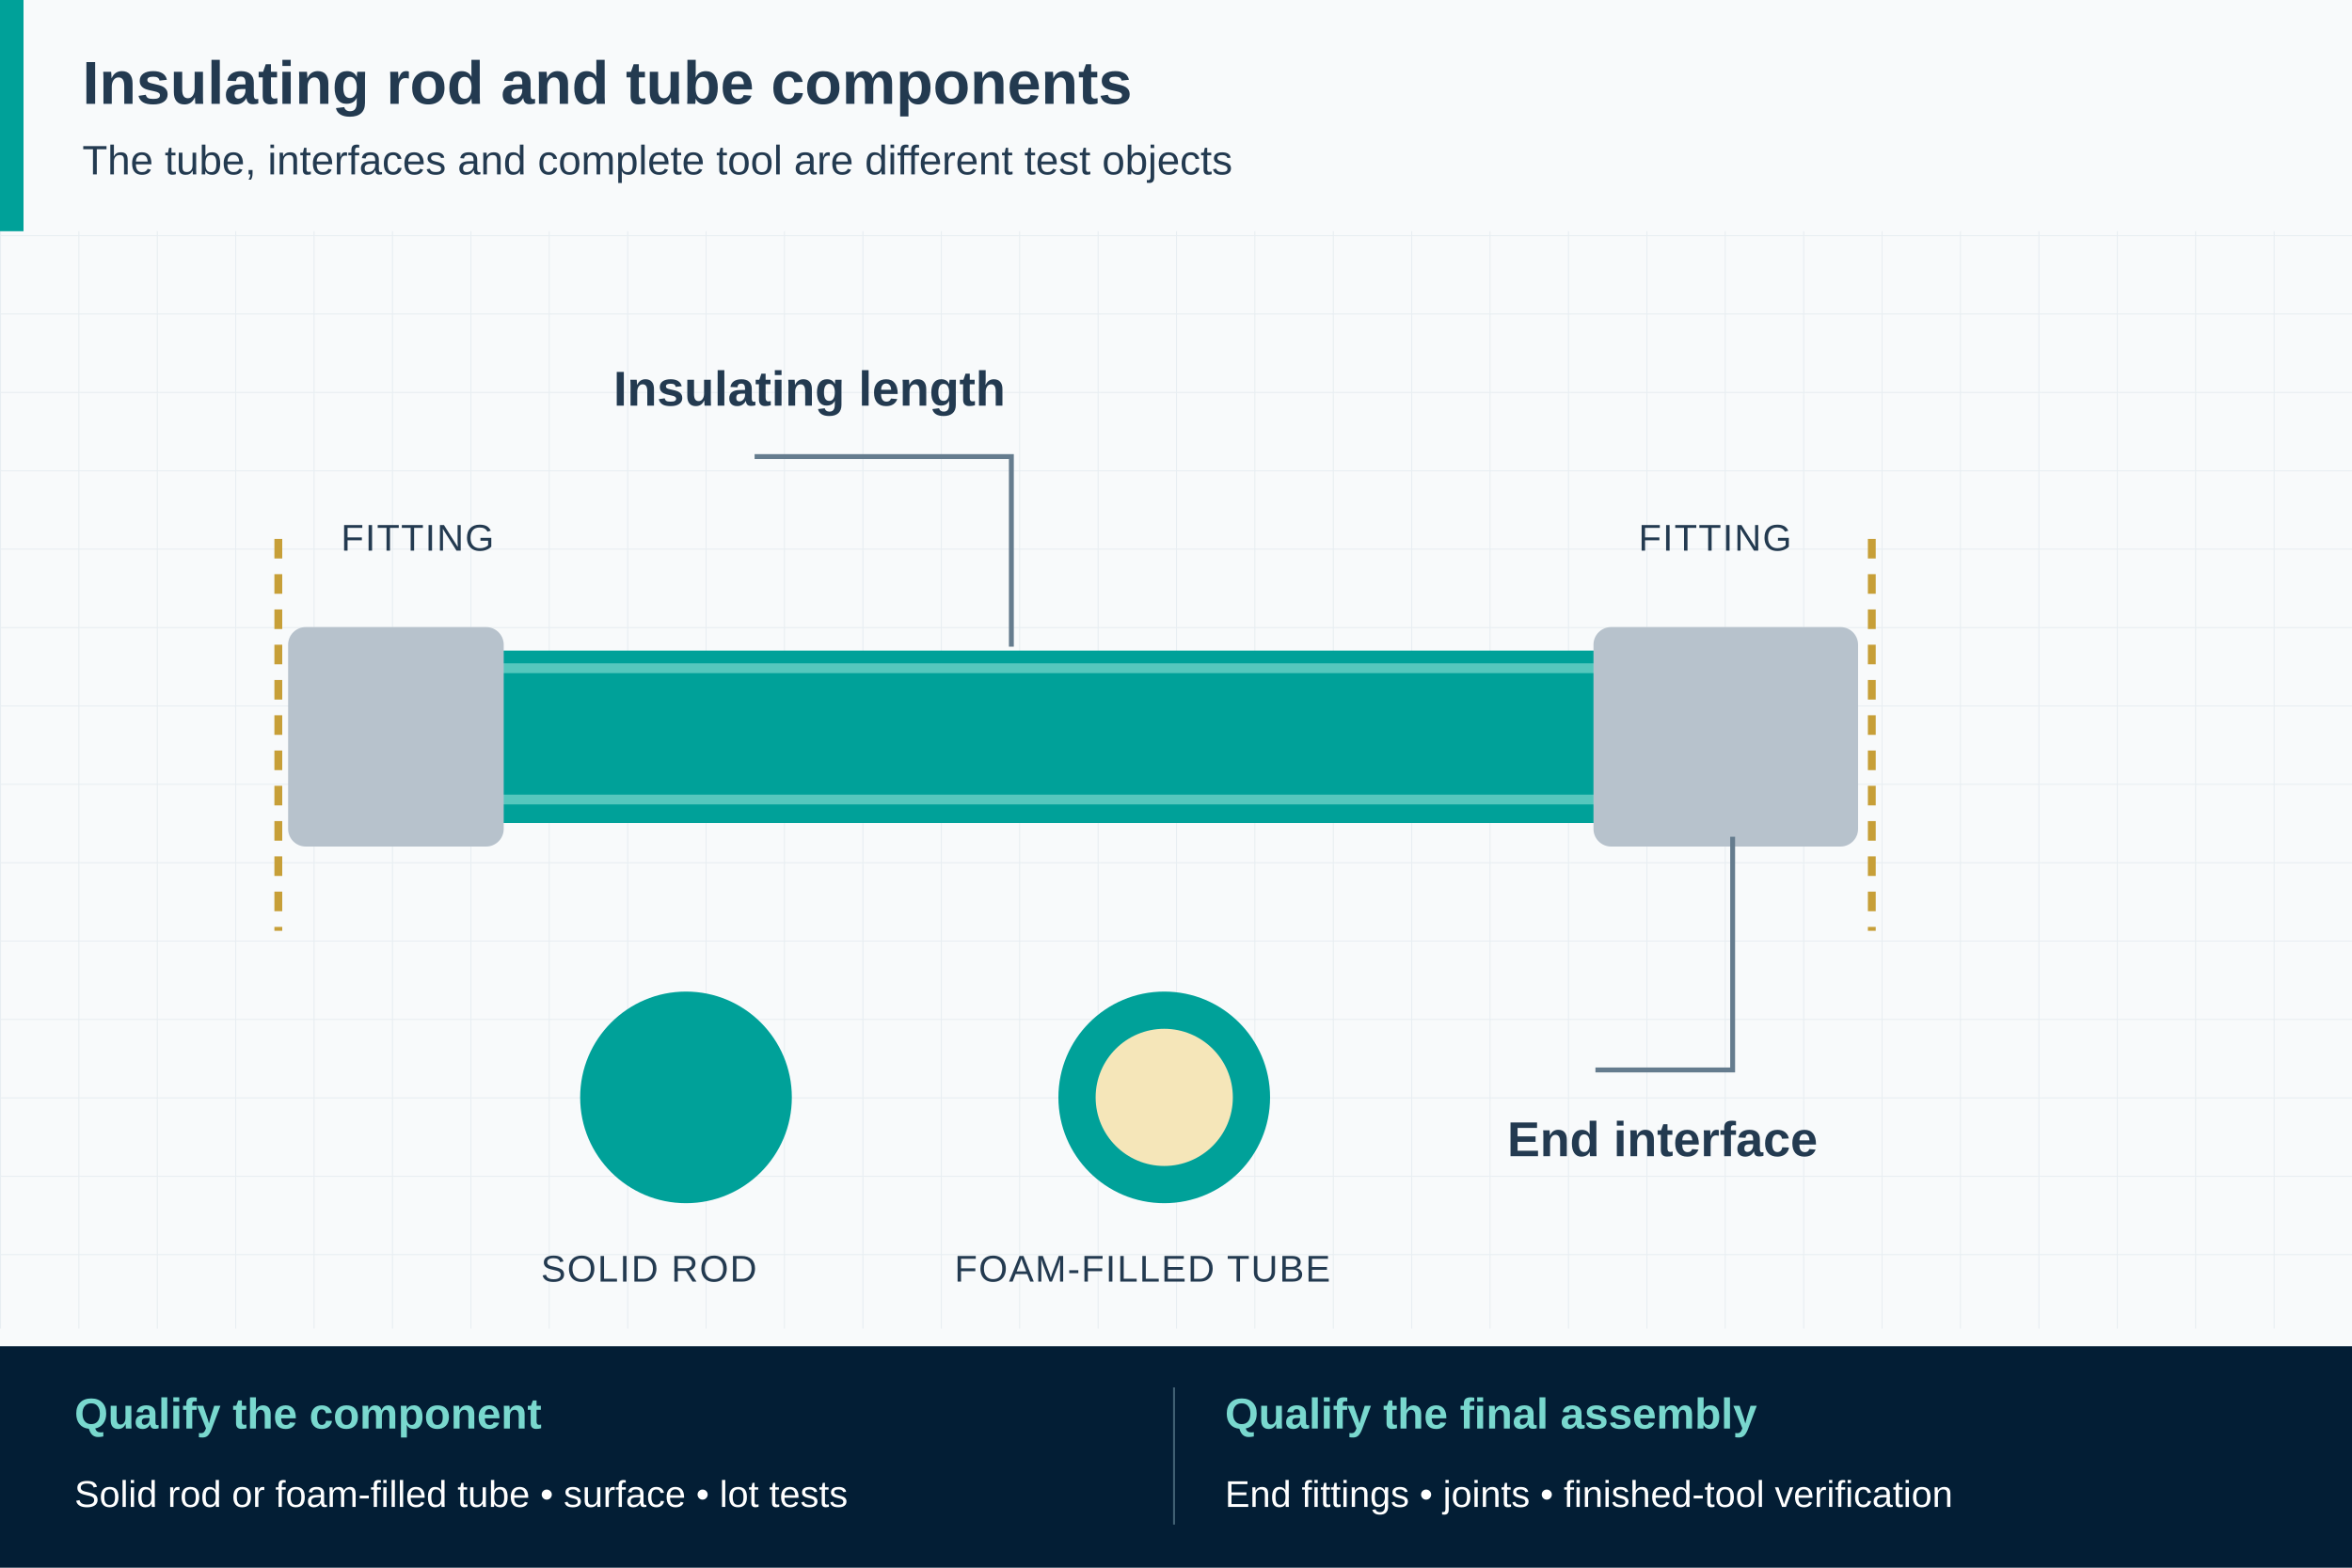
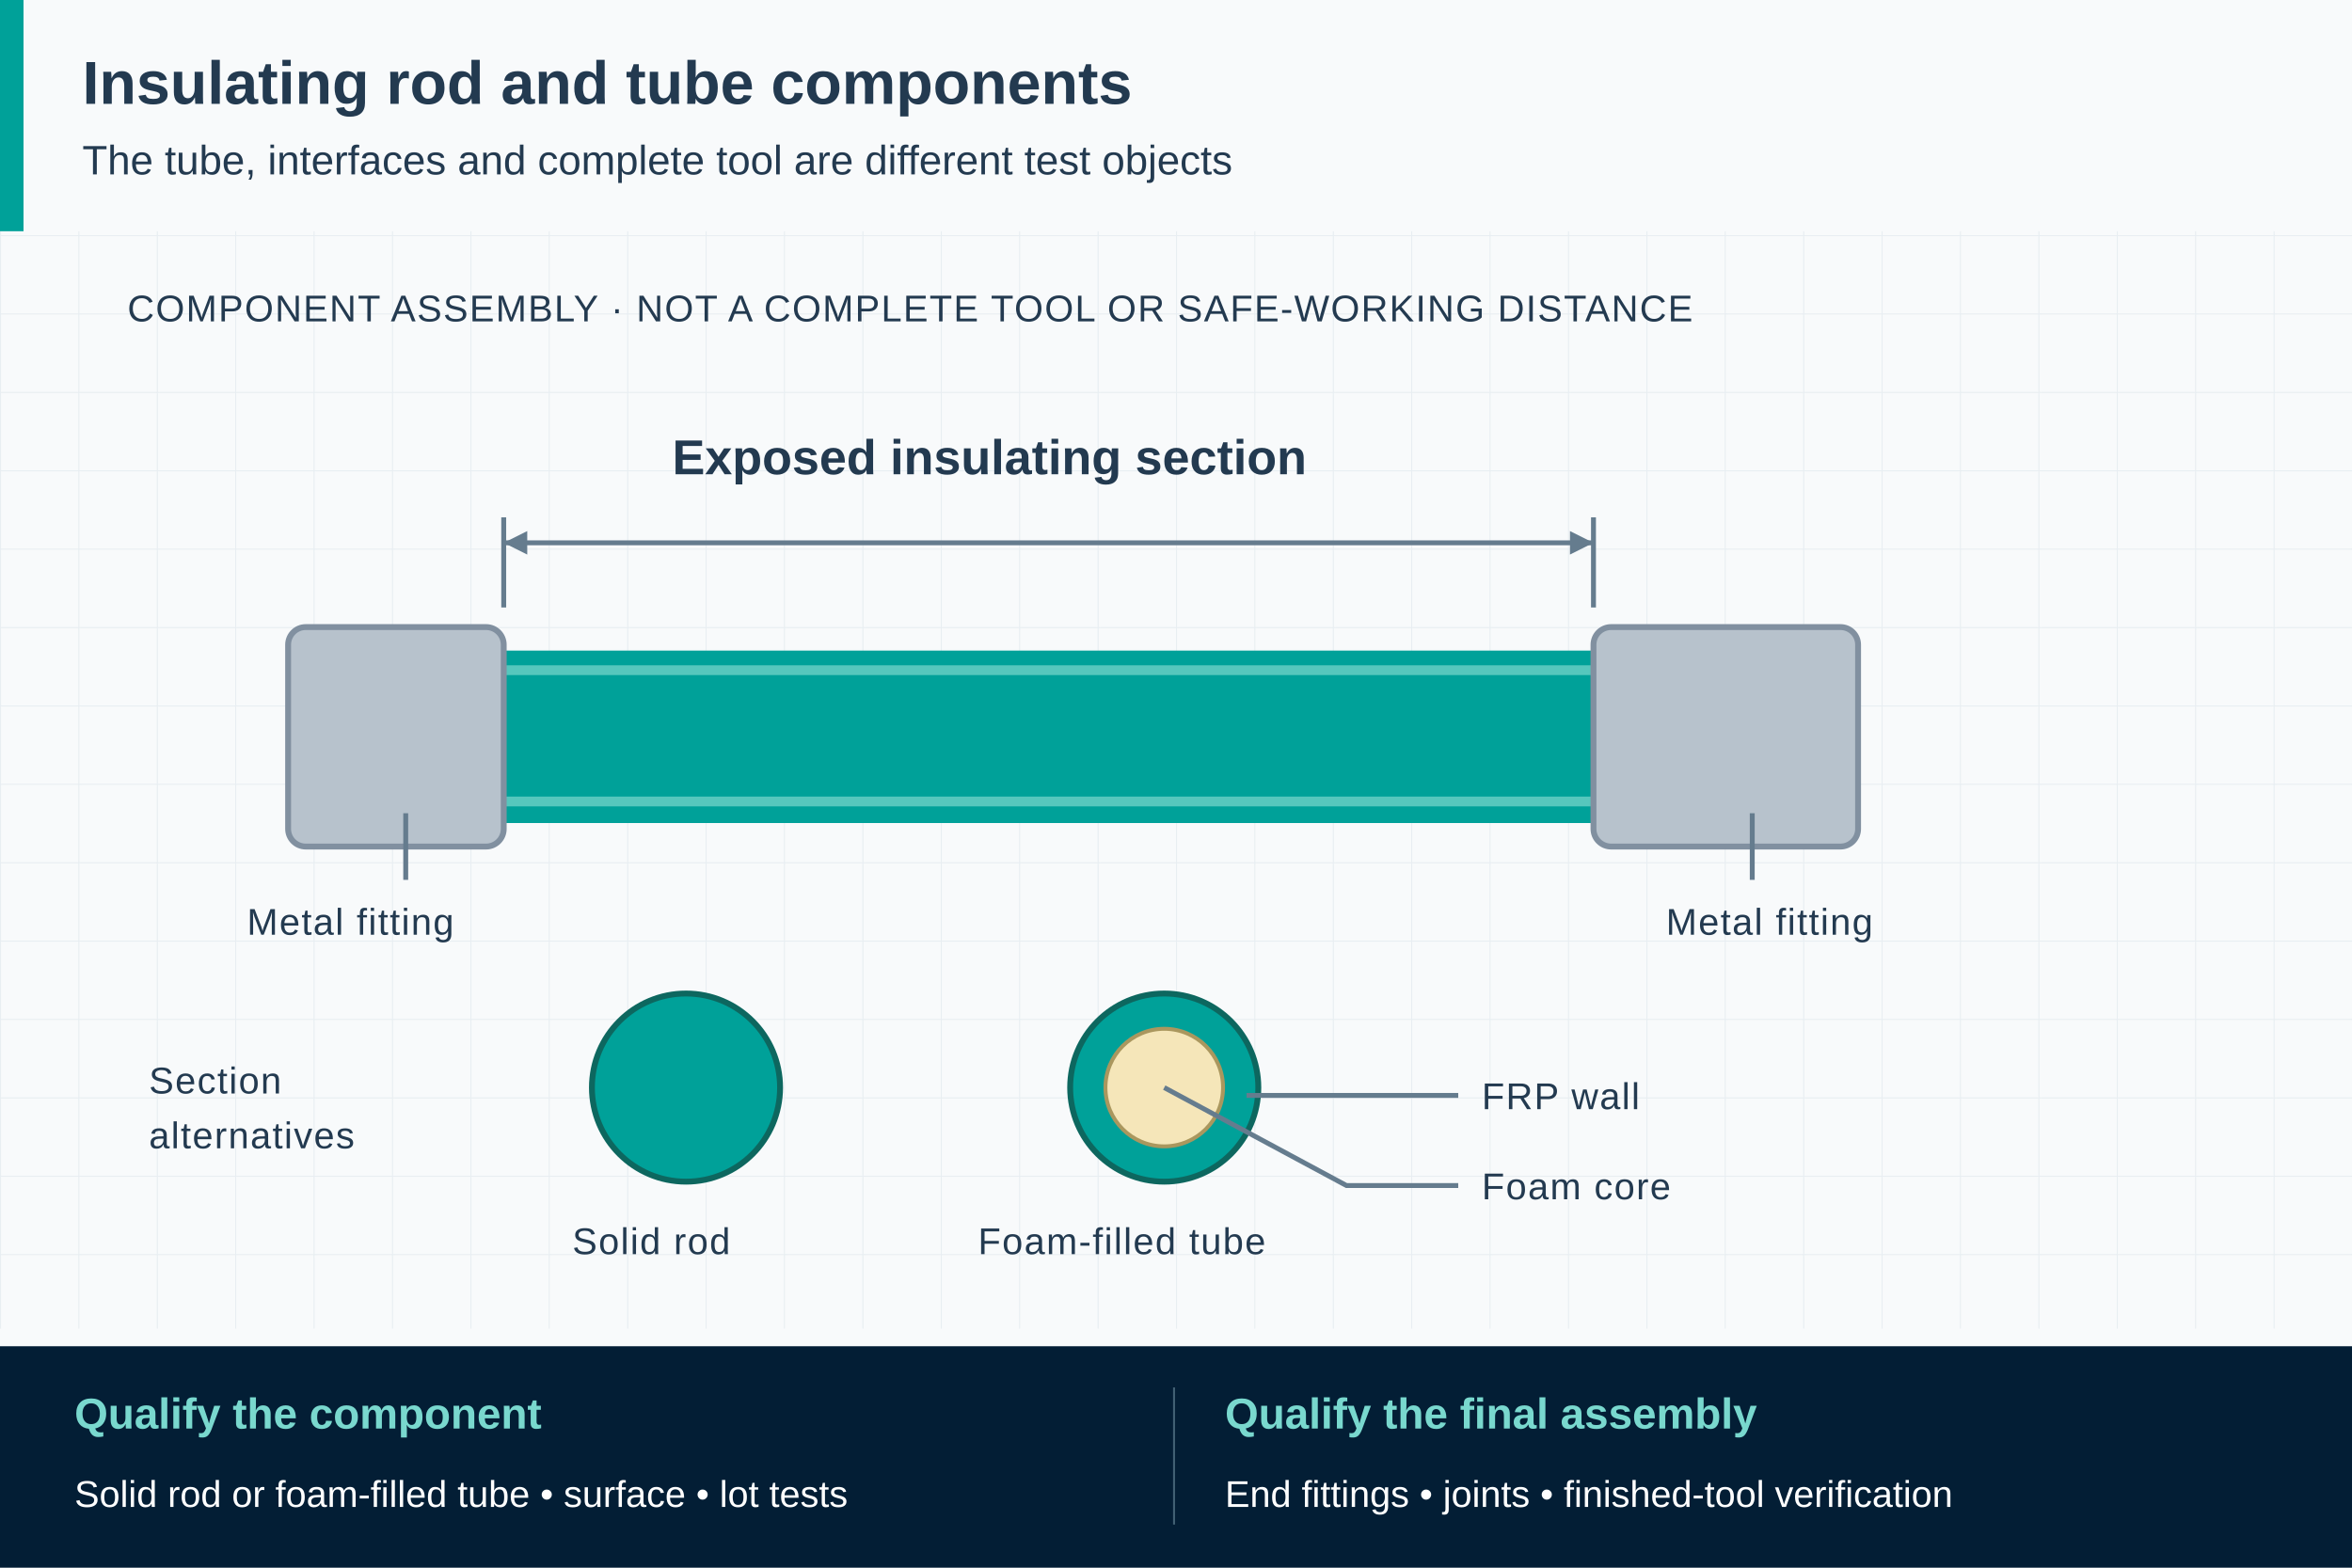
<svg xmlns="http://www.w3.org/2000/svg" viewBox="0 0 1200 800" role="img" aria-labelledby="title desc">
  <defs>
    <pattern id="grid" width="40" height="40" patternUnits="userSpaceOnUse">
      <path d="M40 0H0V40" fill="none" stroke="#e8eef2" stroke-width="1" />
    </pattern>
    <marker id="arrow" markerWidth="8" markerHeight="8" refX="6" refY="3" orient="auto">
      <path d="M0 0L6 3L0 6" fill="none" stroke="#00a199" stroke-width="1.5" />
    </marker>
  </defs>
  <style>text{font-family:Arial,sans-serif;fill:#233a50}.label{font-size:25px;font-weight:600}.small{font-size:19px;letter-spacing:.7px}.leader{fill:none;stroke:#657c8e;stroke-width:2.5}.steel{fill:none;stroke:#81909e;stroke-width:10}.arrow{fill:none;stroke:#00a199;stroke-width:5;marker-end:url(#arrow)}</style>
  <rect width="1200" height="800" fill="#f8fafb" />
  <rect y="118" width="1200" height="560" fill="url(#grid)" />
  <rect x="0" width="12" height="118" fill="#00a199" />
  <text x="42" y="53" font-size="31" font-weight="700">Insulating rod and tube components</text>
  <text x="42" y="89" font-size="21">The tube, interfaces and complete tool are different test objects</text>
-   <rect x="205" y="332" width="633" height="88" rx="20" fill="#00a199" />
-   <path d="M246 341H814M246 408H814" stroke="#56c7bd" stroke-width="5" />
-   <rect x="147" y="320" width="110" height="112" rx="9" fill="#b7c2cc" />
-   <rect x="813" y="320" width="135" height="112" rx="9" fill="#b7c2cc" />
-   <path d="M142 275V475M955 275V475" stroke="#c79f38" stroke-width="4" stroke-dasharray="10 8" />
-   <circle cx="350" cy="560" r="54" fill="#00a199" />
-   <circle cx="594" cy="560" r="54" fill="#00a199" />
-   <circle cx="594" cy="560" r="35" fill="#f5e6b9" />
-   <text x="276" y="654" class="small">SOLID ROD</text>
-   <text x="487" y="654" class="small">FOAM-FILLED TUBE</text>
-   <path d="M516 330V233H385" class="leader" />
-   <text x="313" y="207" class="label">Insulating length</text>
-   <path d="M884 427V546H814" class="leader" />
-   <text x="769" y="590" class="label">End interface</text>
-   <text x="174" y="281" class="small">FITTING</text>
-   <text x="836" y="281" class="small">FITTING</text>
+   <text x="65" y="164" class="small">COMPONENT ASSEMBLY · NOT A COMPLETE TOOL OR SAFE-WORKING DISTANCE</text>
+   <rect x="205" y="332" width="633" height="88" rx="10" fill="#00a199" />
+   <path d="M246 342H814M246 409H814" stroke="#56c7bd" stroke-width="5" />
+   <rect x="147" y="320" width="110" height="112" rx="9" fill="#b7c2cc" stroke="#8190a0" stroke-width="3" />
+   <rect x="813" y="320" width="135" height="112" rx="9" fill="#b7c2cc" stroke="#8190a0" stroke-width="3" />
+   <path d="M257 264V310M813 264V310M257 277H813" class="leader" />
+   <path d="M257 277l12 -6v12ZM813 277l-12 -6v12Z" fill="#657c8e" />
+   <text x="343" y="242" class="label">Exposed insulating section</text>
+   <text x="126" y="477" class="small">Metal fitting</text>
+   <path d="M207 449V415" class="leader" />
+   <text x="850" y="477" class="small">Metal fitting</text>
+   <path d="M894 449V415" class="leader" />
+   <circle cx="350" cy="555" r="48" fill="#00a199" stroke="#0d675f" stroke-width="3" />
+   <circle cx="594" cy="555" r="48" fill="#00a199" stroke="#0d675f" stroke-width="3" />
+   <circle cx="594" cy="555" r="30" fill="#f5e6b9" stroke="#aa975e" stroke-width="2" />
+   <text x="292" y="640" class="small">Solid rod</text>
+   <text x="499" y="640" class="small">Foam-filled tube</text>
+   <text x="756" y="566" class="small">FRP wall</text>
+   <path d="M744 559H636" class="leader" />
+   <text x="756" y="612" class="small">Foam core</text>
+   <path d="M744 605H687L594 555" class="leader" />
+   <text x="76" y="558" class="small">Section</text>
+   <text x="76" y="586" class="small">alternatives</text>
  <rect y="687" width="1200" height="113" fill="#031e35" />
  <path d="M599 708V778" stroke="#426174" />
  <text x="38" y="729" style="fill:#79d8ce;font-size:22px;font-weight:700">Qualify the component</text>
  <text x="38" y="769" style="fill:#fff;font-size:19px">Solid rod or foam-filled tube • surface • lot tests</text>
  <text x="625" y="729" style="fill:#79d8ce;font-size:22px;font-weight:700">Qualify the final assembly</text>
  <text x="625" y="769" style="fill:#fff;font-size:19px">End fittings • joints • finished-tool verification</text>
</svg>
